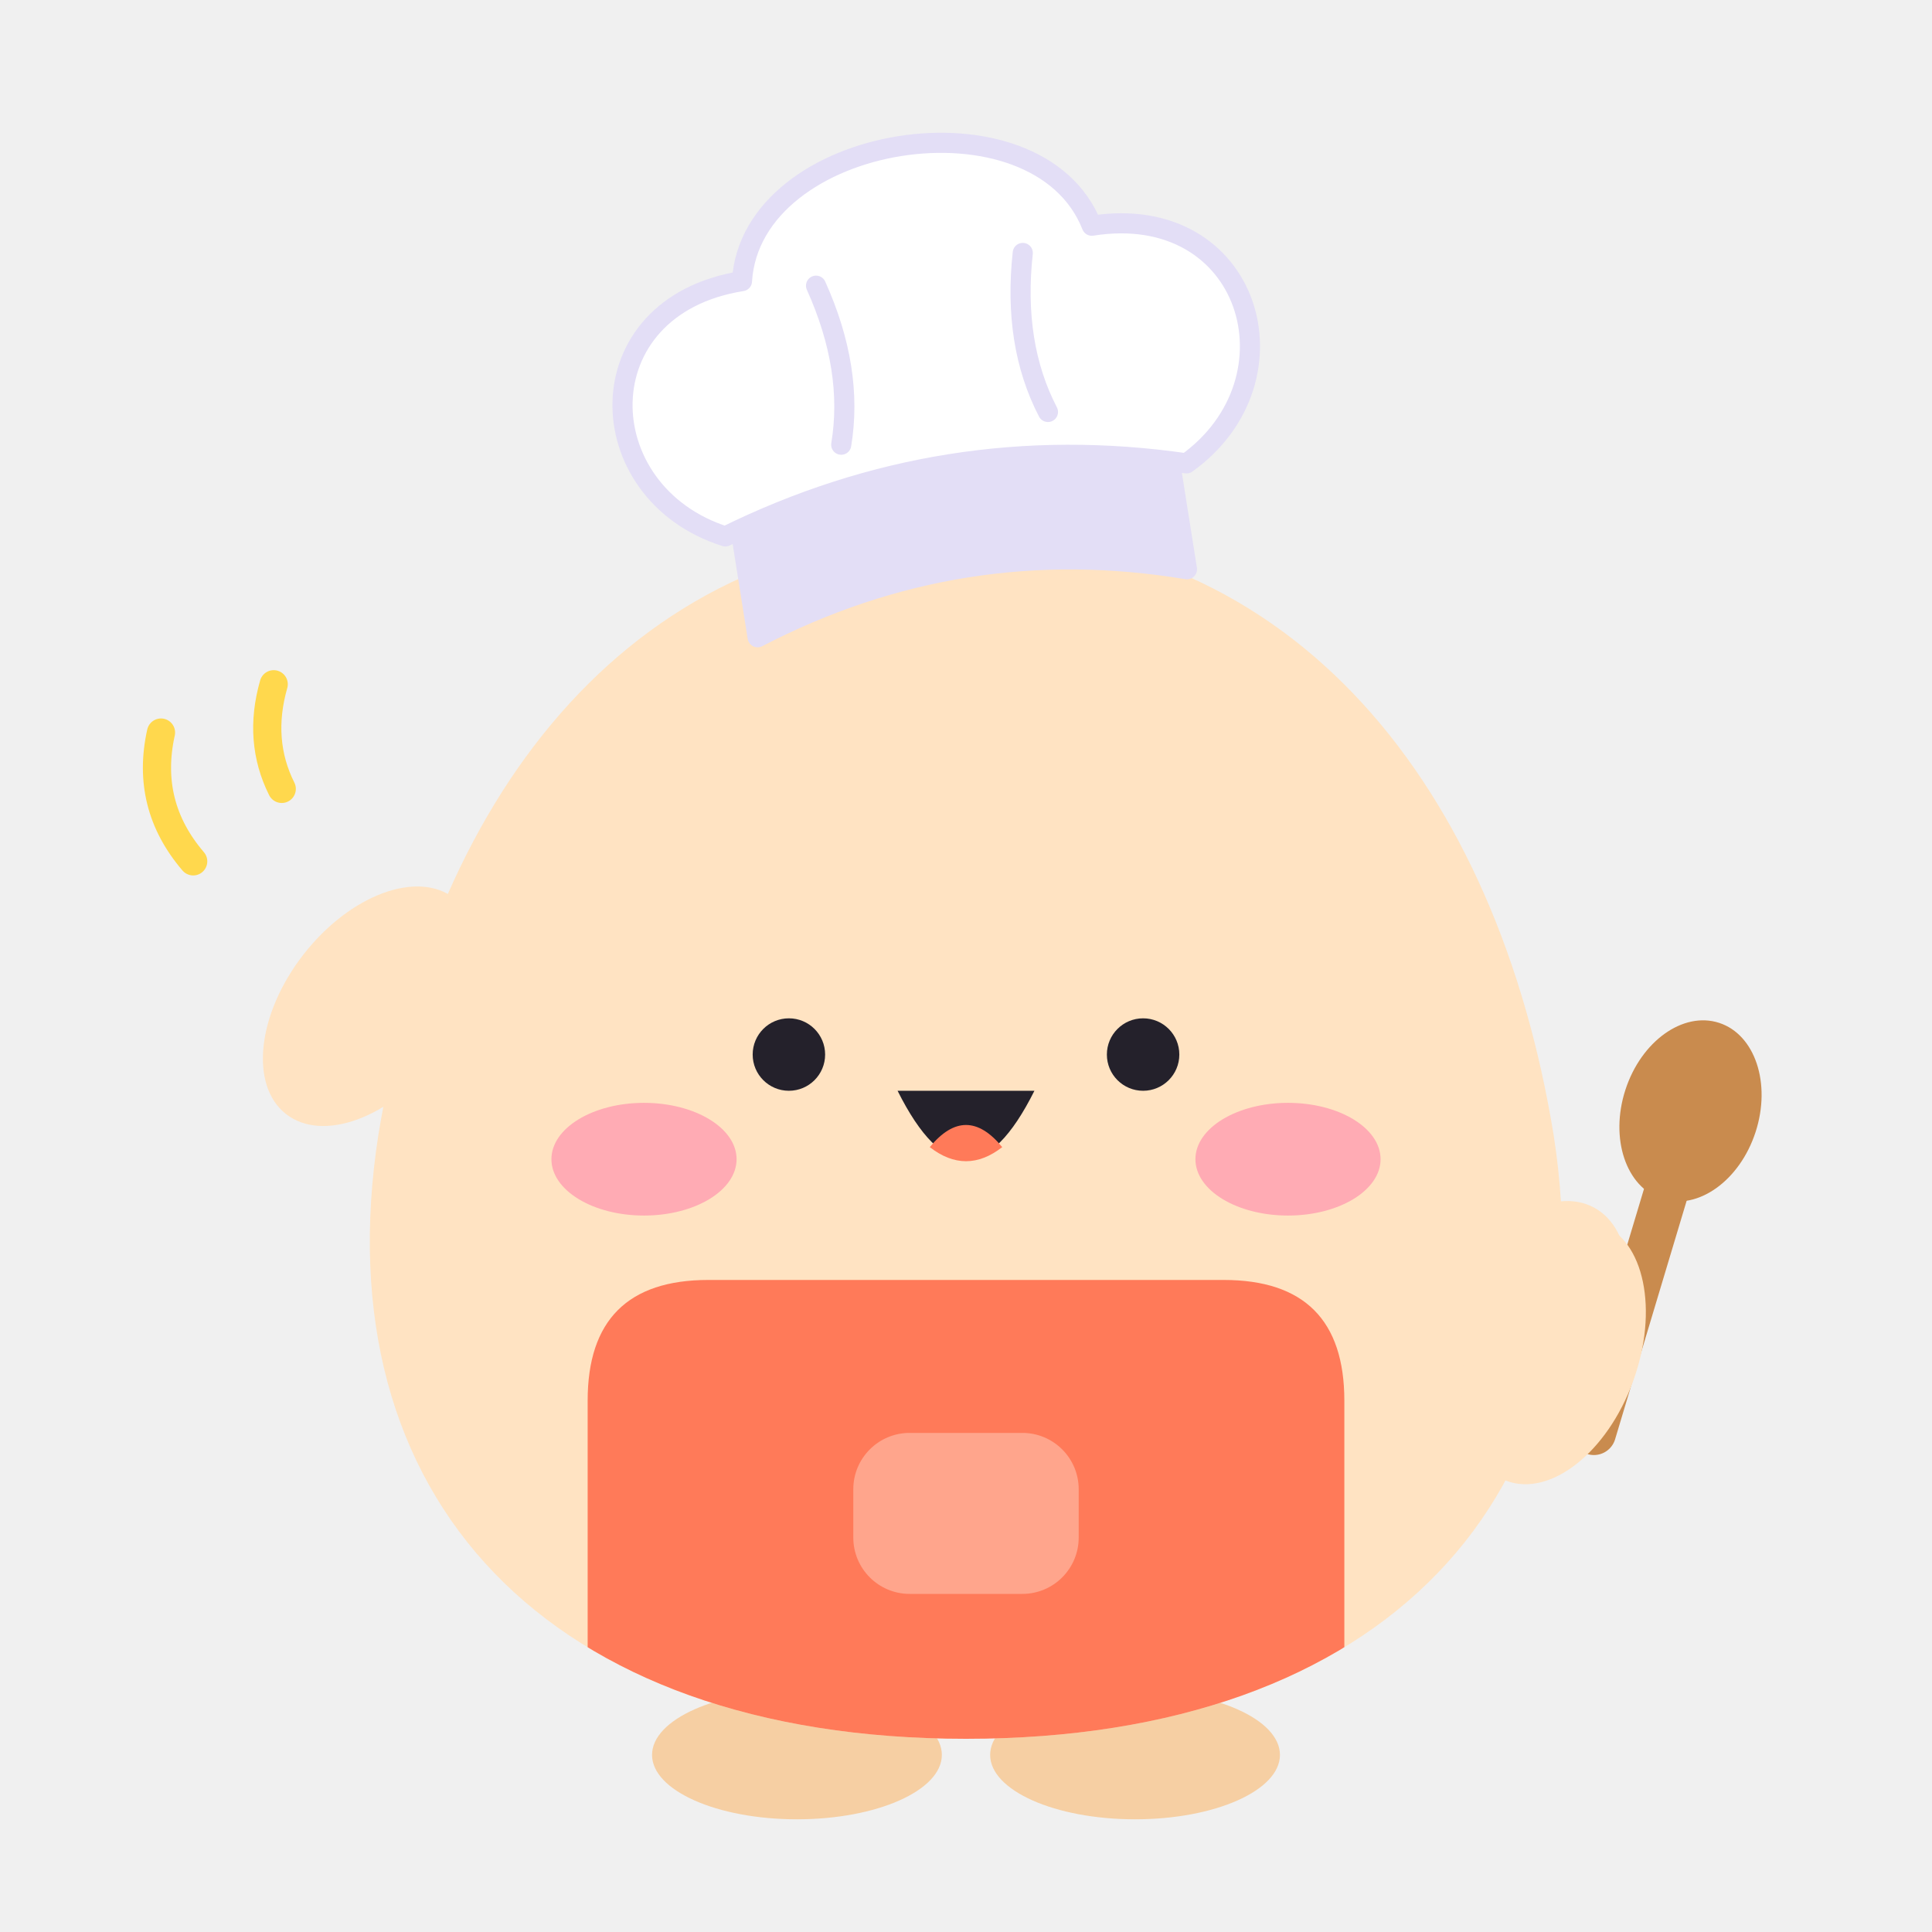
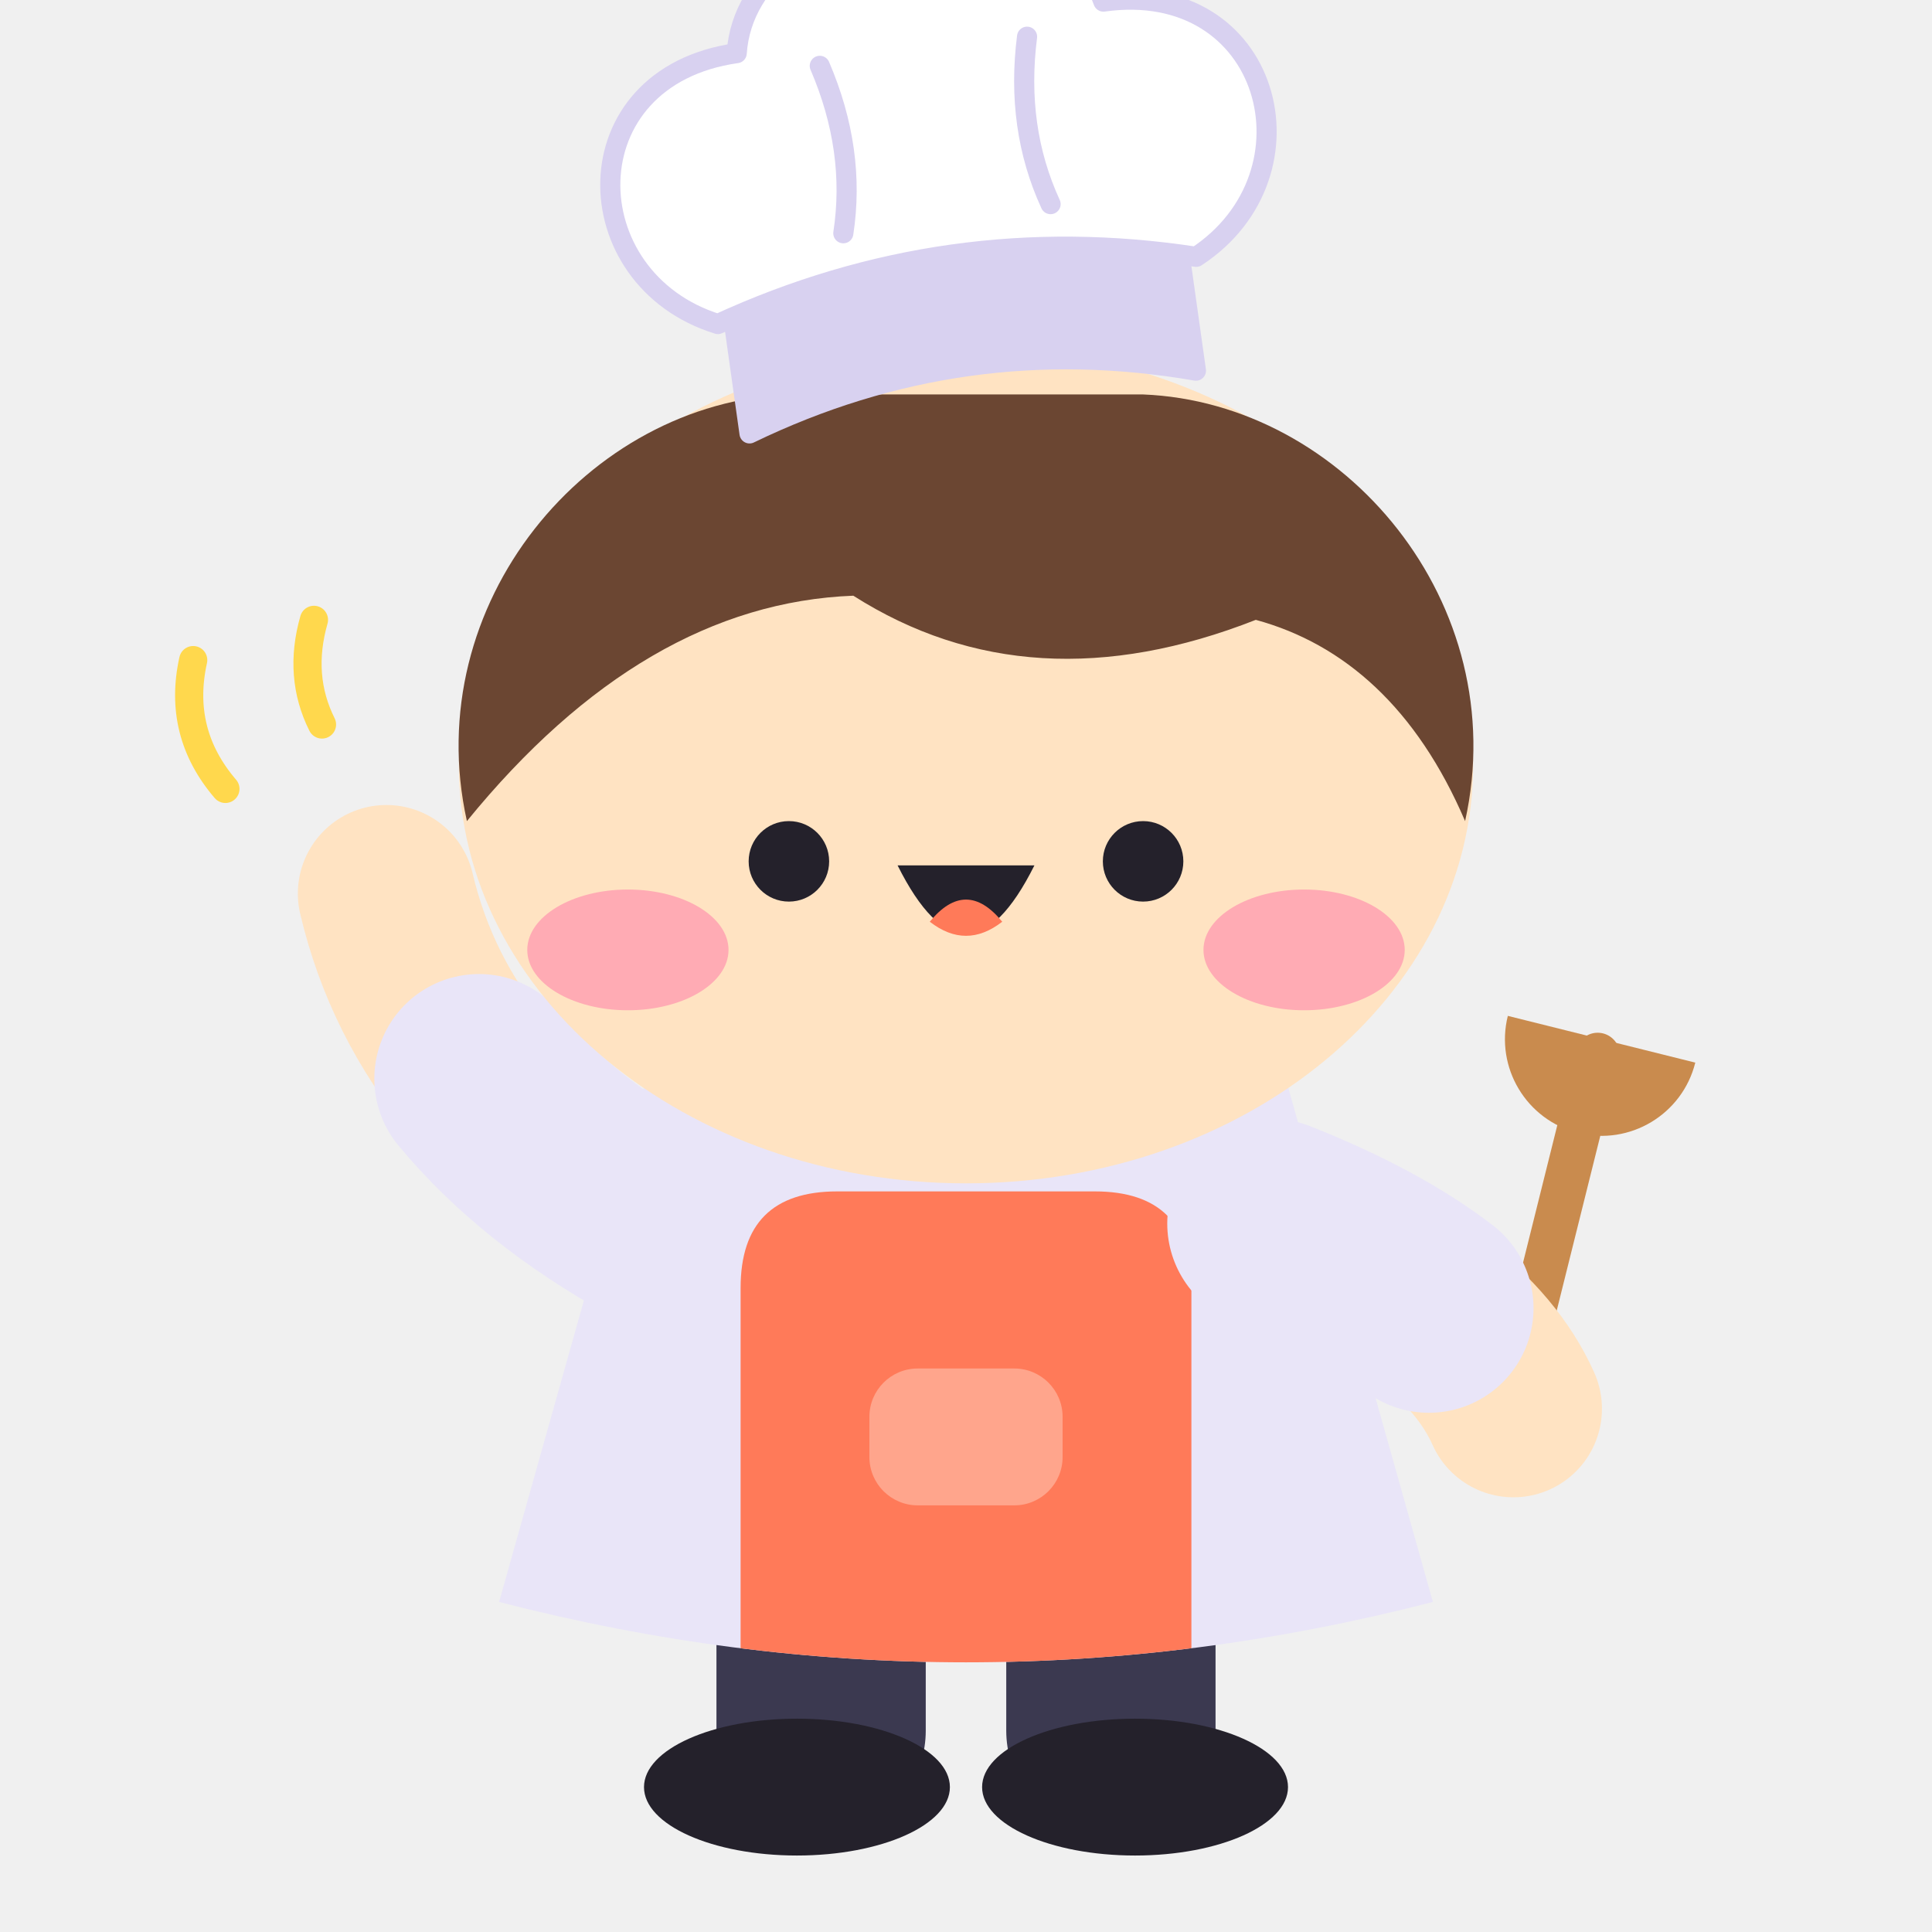
<svg xmlns="http://www.w3.org/2000/svg" viewBox="0 0 480 480" width="480" height="480">
-   <ellipse cx="198" cy="436" rx="36" ry="16" fill="#F6CFA3" />
-   <ellipse cx="282" cy="436" rx="36" ry="16" fill="#F6CFA3" />
-   <ellipse cx="92" cy="250" rx="34" ry="21" fill="#FFE3C2" transform="rotate(-52 92 250)" />
-   <ellipse cx="380" cy="330" rx="34" ry="21" fill="#FFE3C2" transform="rotate(-62 380 330)" />
-   <path d="M240 132 C322 132 372 196 386 282 C400 372 344 432 240 432 C136 432 80 372 94 282 C108 196 158 132 240 132 Z" fill="#FFE3C2" />
-   <clipPath id="b">
-     <path d="M240 132 C322 132 372 196 386 282 C400 372 344 432 240 432 C136 432 80 372 94 282 C108 196 158 132 240 132 Z" />
+   <path d="M204 392 V430 M276 392 V430" stroke="#3B3950" stroke-width="52" stroke-linecap="round" />
+   <ellipse cx="198" cy="444" rx="38" ry="17" fill="#24212B" />
+   <ellipse cx="282" cy="444" rx="38" ry="17" fill="#24212B" />
+   <path d="M164 304 Q108.0 273.0 96 222" stroke="#FFE3C2" stroke-width="44" stroke-linecap="round" fill="none" />
+   <path d="M164 304 Q136.0 288.5 119.0 268.0" stroke="#E9E5F8" stroke-width="52" stroke-linecap="round" fill="none" />
+   <clipPath id="c50772">
+     <path d="M160 270 Q240 246 320 270 L356 398 Q240 428 124 398 Z" />
  </clipPath>
-   <g clip-path="url(#b)">
-     <path d="M146 470 L146 348 Q146 318 176 318 L304 318 Q334 318 334 348 L334 470 Z" fill="#FF7A59" />
-     <rect x="212" y="356" width="56" height="40" rx="14" fill="#FFA58C" />
+   <path d="M160 270 Q240 246 320 270 L356 398 Q240 428 124 398 Z" fill="#E9E5F8" />
+   <g clip-path="url(#c50772)">
+     <path d="M184 420 V320 Q184 296 208 296 H272 Q296 296 296 320 V420 Z" fill="#FF7A59" />
+     <rect x="216" y="340" width="48" height="34" rx="12" fill="#FFA58C" />
+     <path d="M206 268 Q240 300 274 268 L262 258 Q240 268 218 258 Z" fill="#FFD84D" />
  </g>
-   <g transform="rotate(-9 240 140)">
-     <path d="M186 150 Q240 132 294 150 L294 122 Q240 106 186 122 Z" fill="#E3DEF6" stroke="#E3DEF6" stroke-width="5" stroke-linejoin="round" />
-     <path d="M182 124 C150 108 156 62 196 62 C204 26 276 26 284 62 C324 62 330 108 298 124 Q240 106 182 124 Z" fill="#FFFFFF" stroke="#E3DEF6" stroke-width="5" stroke-linejoin="round" />
-     <path d="M214 66 q6 22 0 40 M266 66 q-6 22 0 40" stroke="#E3DEF6" stroke-width="5" stroke-linecap="round" fill="none" />
+   <ellipse cx="240" cy="190" rx="126" ry="104" fill="#FFE3C2" />
+   <path d="M116 204 C104 150 146 100 196 98 L284 98 C334 100 376 150 364 204 C352 176 334 160 312 154 Q256 176 212 148 Q160 150 116 204 Z" fill="#6B4632" />
+   <g transform="translate(0 -52) rotate(-8 240 140)">
+     <path d="M184 152 Q240 134 296 152 L296 122 Q240 106 184 122 Z" fill="#D8D1F0" stroke="#D8D1F0" stroke-width="5" stroke-linejoin="round" />
+     <path d="M180 124 C146 108 152 58 194 58 C202 20 278 20 286 58 C328 58 334 108 300 124 Q240 106 180 124 Z" fill="#FFFFFF" stroke="#D8D1F0" stroke-width="5" stroke-linejoin="round" />
+     <path d="M214 64 q6 22 0 42 M266 64 q-6 22 0 42" stroke="#D8D1F0" stroke-width="5" stroke-linecap="round" fill="none" />
  </g>
-   <g transform="translate(0 0)">
-     <ellipse cx="160" cy="288" rx="23" ry="14" fill="#FF9DB0" opacity="0.8" />
-     <ellipse cx="320" cy="288" rx="23" ry="14" fill="#FF9DB0" opacity="0.8" />
-     <circle cx="196" cy="262" r="9" fill="#24212B" />
-     <circle cx="284" cy="262" r="9" fill="#24212B" />
-     <path d="M223 271 q17 34 34 0 z" fill="#24212B" />
-     <path d="M231 285 q9 7 18 0 q-9 -11 -18 0 z" fill="#FF7A59" />
+   <g transform="translate(0 -48)">
+     <ellipse cx="156" cy="284" rx="25" ry="15" fill="#FF9DB0" opacity="0.8" />
+     <ellipse cx="324" cy="284" rx="25" ry="15" fill="#FF9DB0" opacity="0.8" />
+     <circle cx="196" cy="262" r="10" fill="#24212B" />
+     <circle cx="284" cy="262" r="10" fill="#24212B" />
+     <path d="M223 263 q17 34 34 0 z" fill="#24212B" />
+     <path d="M231 277 q9 7 18 0 q-9 -11 -18 0 z" fill="#FF7A59" />
  </g>
-   <path d="M48 214 q-12 -14 -8 -32 M70 196 q-6 -12 -2 -26" stroke="#FFD84D" stroke-width="7" stroke-linecap="round" fill="none" />
-   <path d="M396 356 L420 276" stroke="#C98B4E" stroke-width="11" stroke-linecap="round" />
-   <ellipse cx="420" cy="276" rx="17" ry="23" fill="#C98B4E" transform="rotate(18 420 276)" />
-   <ellipse cx="386" cy="336" rx="34" ry="21" fill="#FFE3C2" transform="rotate(-70 386 336)" />
+   <g transform="rotate(14 380 330)">
+     <path d="M380 360 V260" stroke="#C98B4E" stroke-width="11" stroke-linecap="round" />
+     <path d="M356 256 a24 24 0 0 0 48 0 z" fill="#C98B4E" />
+   </g>
+   <path d="M316 304 Q364.0 323.0 376 350" stroke="#FFE3C2" stroke-width="44" stroke-linecap="round" fill="none" />
+   <path d="M316 304 Q340.0 313.5 355.0 325.0" stroke="#E9E5F8" stroke-width="52" stroke-linecap="round" fill="none" />
+   <path d="M56 196 q-12 -14 -8 -32 M80 180 q-6 -12 -2 -26" stroke="#FFD84D" stroke-width="7" stroke-linecap="round" fill="none" />
</svg>
